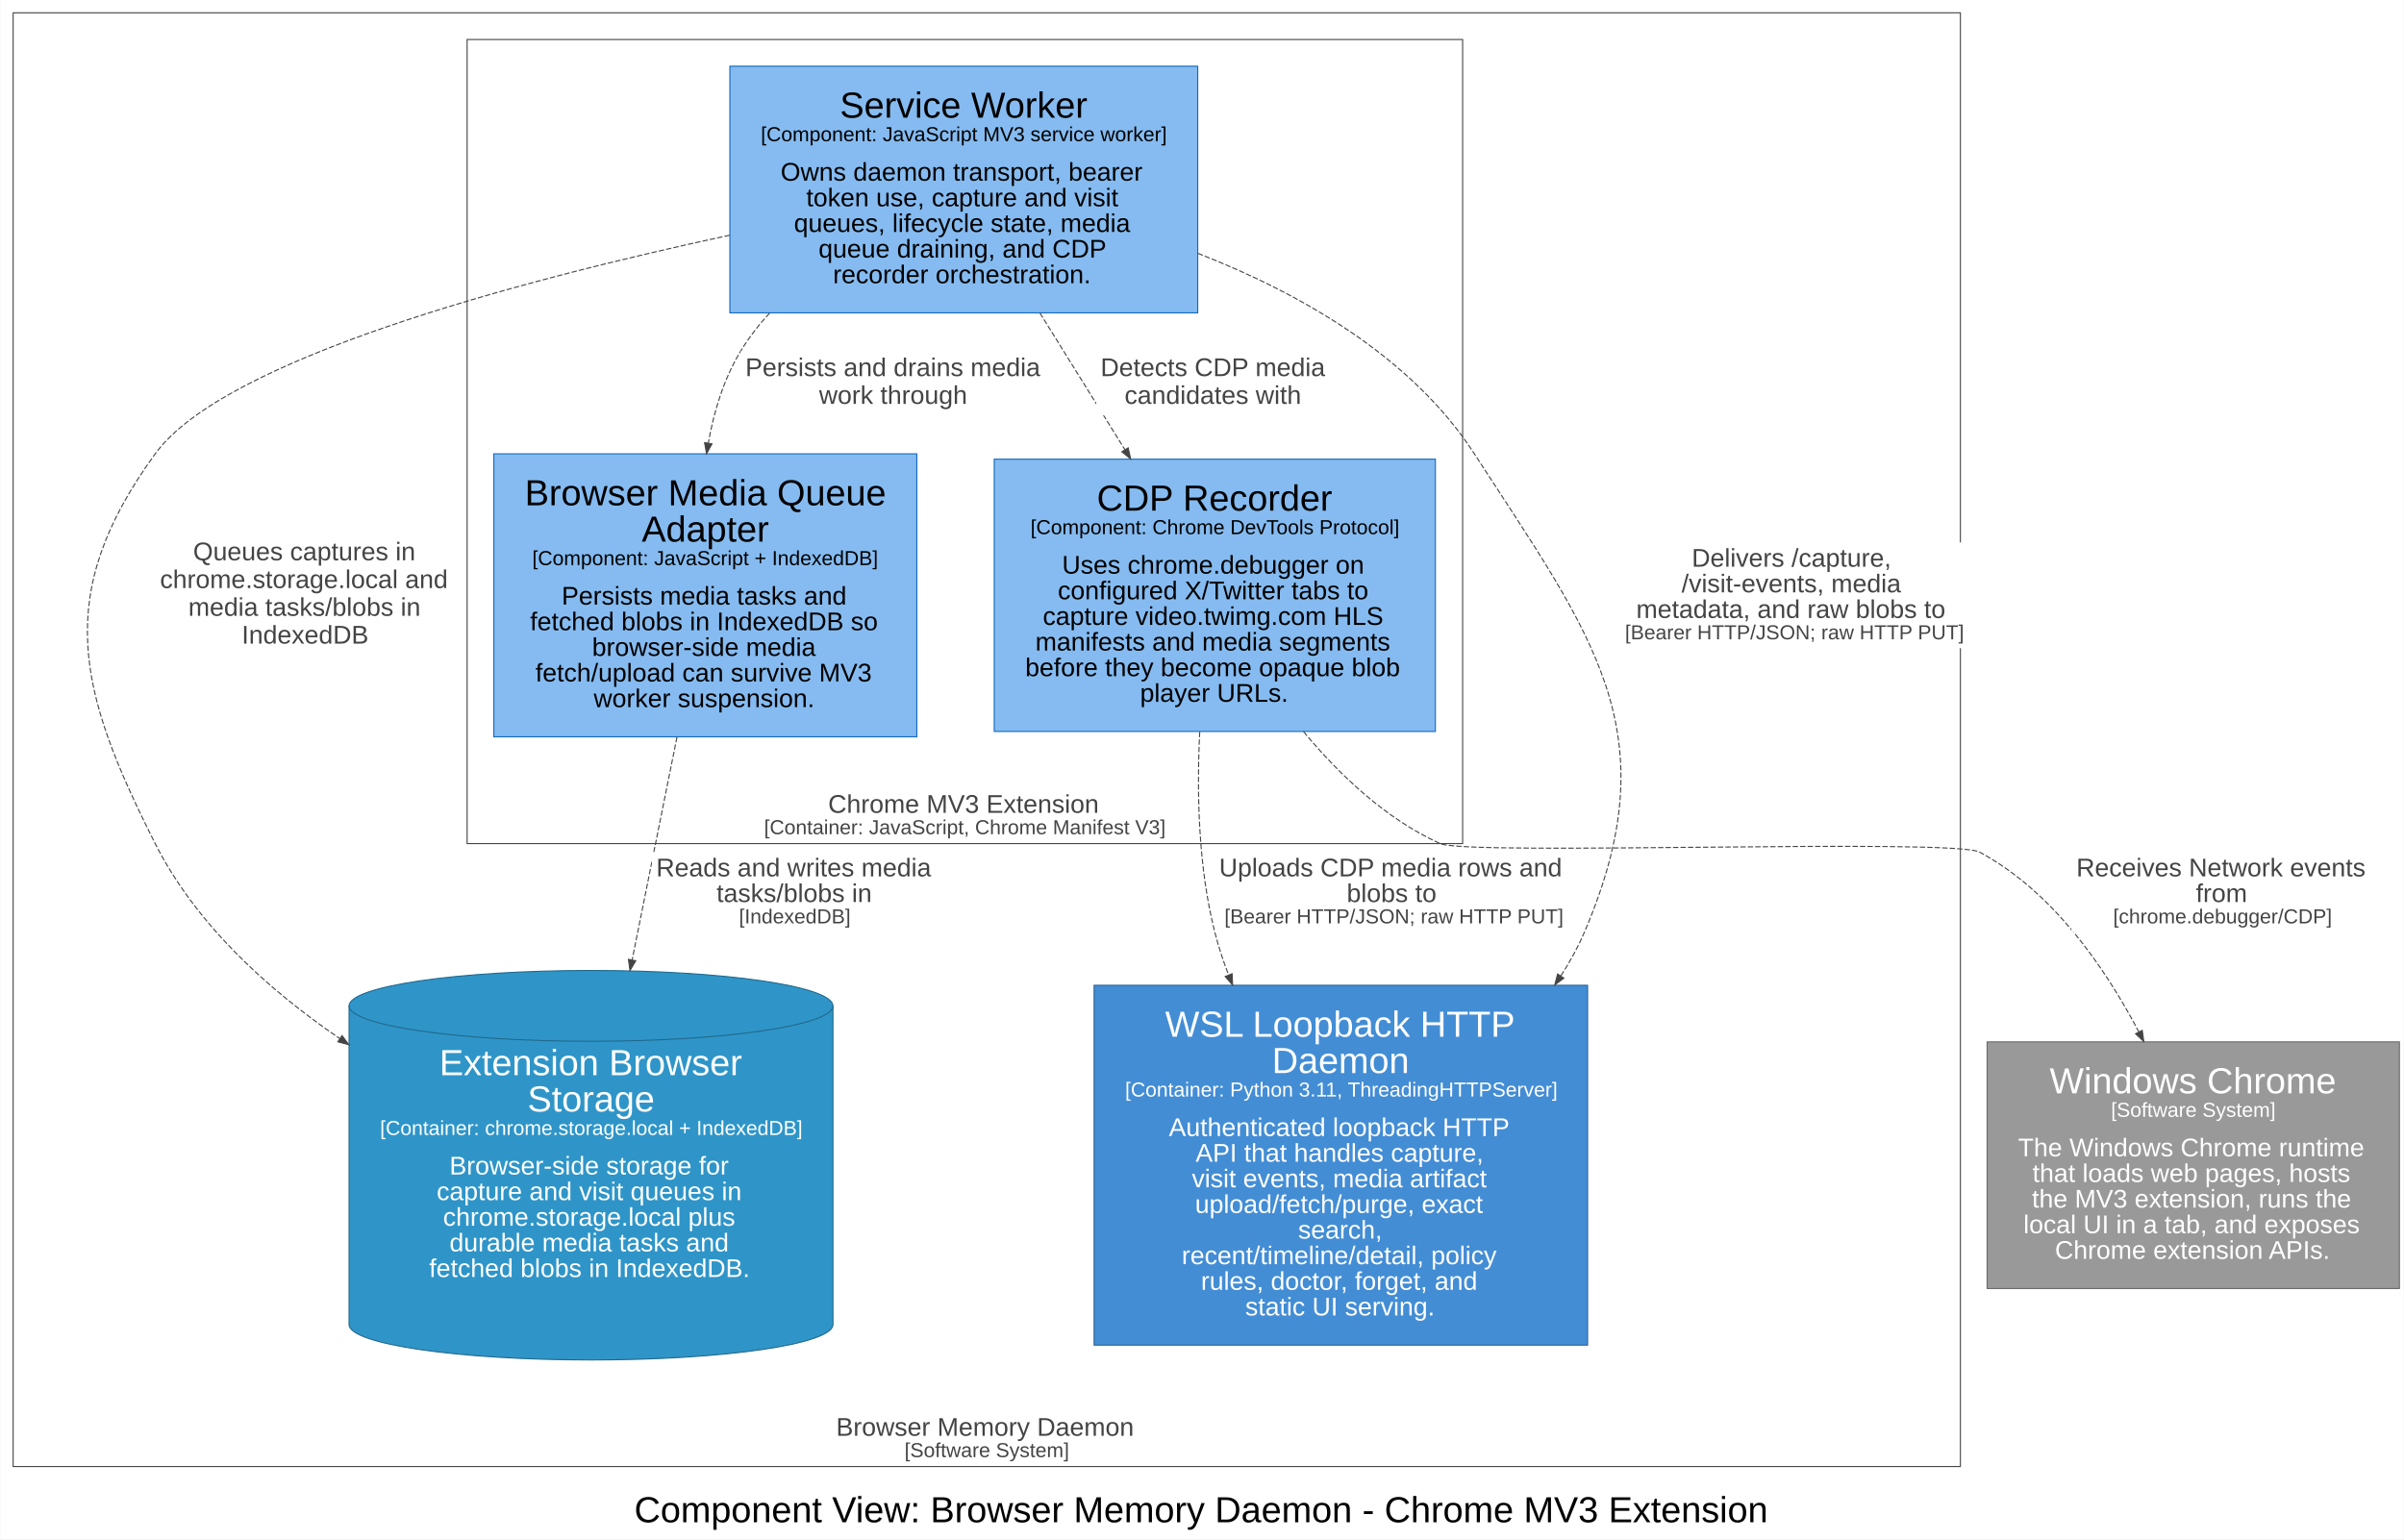
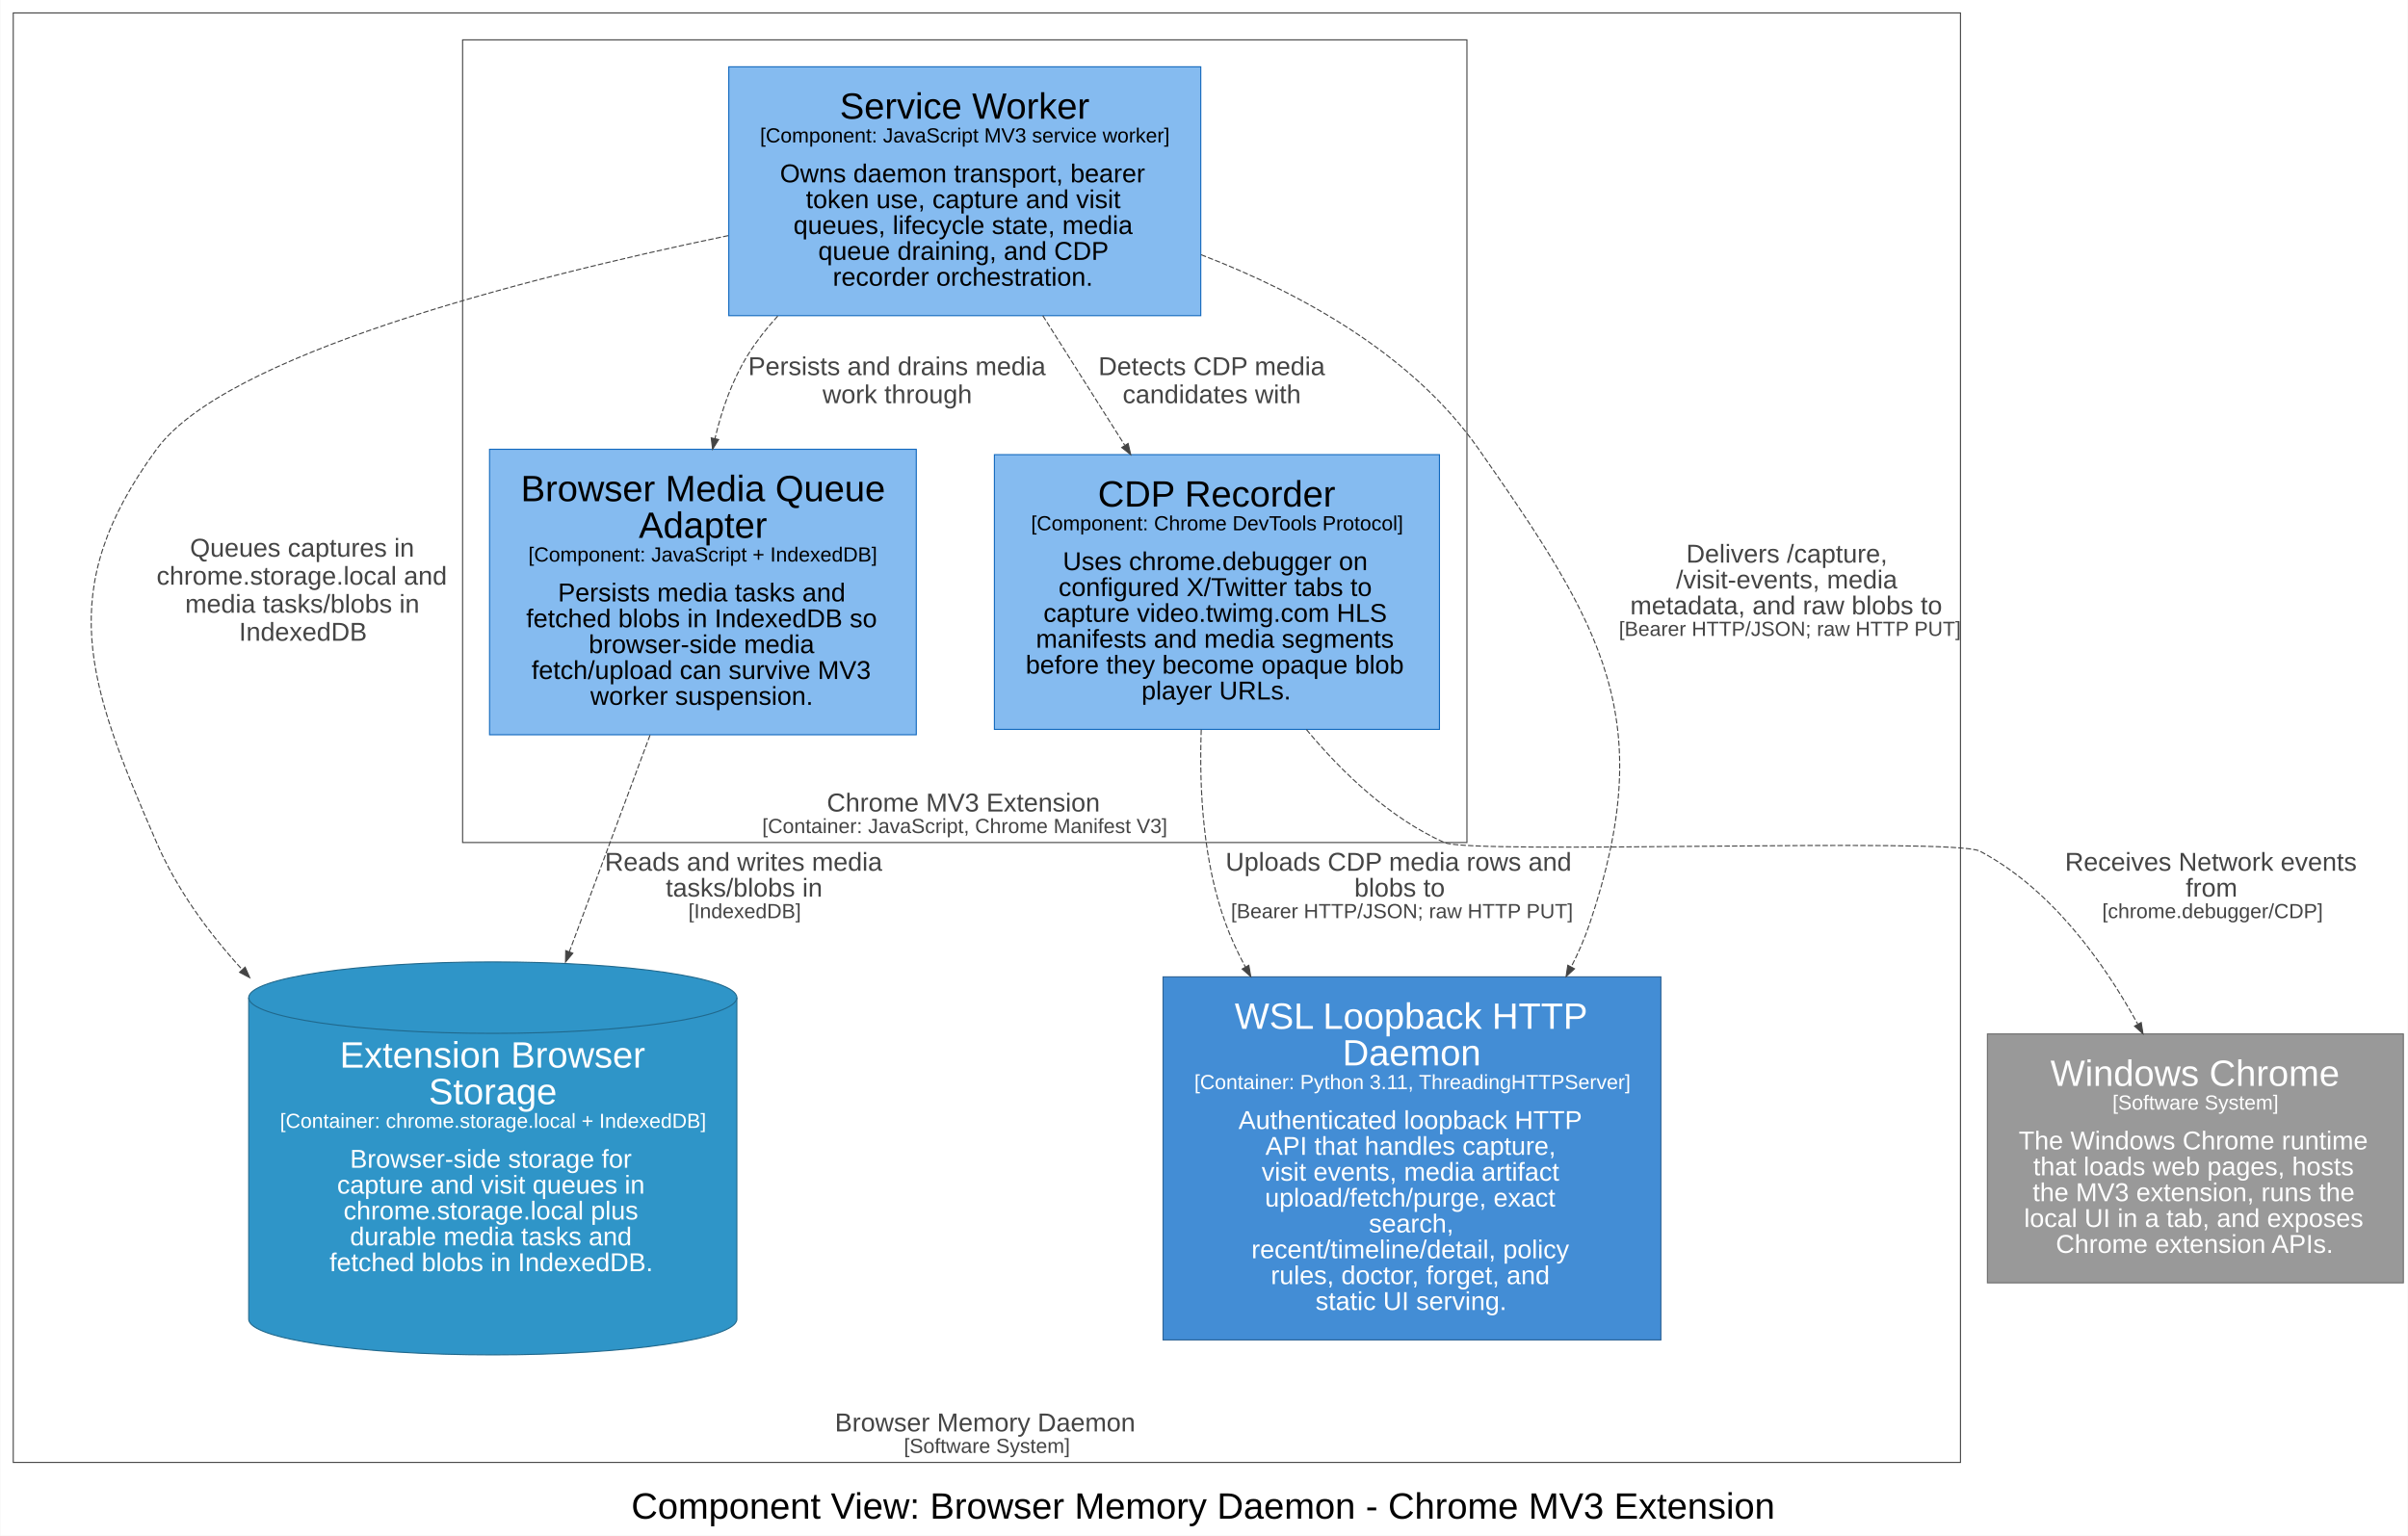
- <svg xmlns="http://www.w3.org/2000/svg" width="2250pt" height="1441pt" viewBox="0.00 0.00 2250.00 1441.38">
-   <g id="graph0" class="graph" transform="scale(1 1) rotate(0) translate(4 1437.38)">
-     <polygon fill="white" stroke="transparent" points="-4,4 -4,-1437.38 2246,-1437.38 2246,4 -4,4" />
-     <text text-anchor="start" x="589.5" y="-11.8" font-family="Arial" font-size="34.00">Component View: Browser Memory Daemon - Chrome MV3 Extension</text>
+ <svg xmlns="http://www.w3.org/2000/svg" width="2234pt" height="1425pt" viewBox="0.00 0.00 2234.00 1425.38">
+   <g id="graph0" class="graph" transform="scale(1 1) rotate(0) translate(4 1421.38)">
+     <polygon fill="white" stroke="transparent" points="-4,4 -4,-1421.38 2230,-1421.38 2230,4 -4,4" />
+     <text text-anchor="start" x="581.5" y="-11.8" font-family="Arial" font-size="34.00">Component View: Browser Memory Daemon - Chrome MV3 Extension</text>
    <g id="clust1" class="cluster">
-       <polygon fill="none" stroke="#444444" points="8,-64 8,-1425.38 1831,-1425.38 1831,-64 8,-64" />
-       <text text-anchor="start" x="778.5" y="-92.8" font-family="Arial" font-size="24.00" fill="#444444">Browser Memory Daemon</text>
-       <text text-anchor="start" x="842.5" y="-72.8" font-family="Arial" font-size="19.00" fill="#444444">[Software System]</text>
+       <polygon fill="none" stroke="#444444" points="8,-64 8,-1409.38 1815,-1409.38 1815,-64 8,-64" />
+       <text text-anchor="start" x="770.5" y="-92.8" font-family="Arial" font-size="24.00" fill="#444444">Browser Memory Daemon</text>
+       <text text-anchor="start" x="834.5" y="-72.8" font-family="Arial" font-size="19.00" fill="#444444">[Software System]</text>
    </g>
    <g id="clust2" class="cluster">
-       <polygon fill="none" stroke="#444444" points="433,-647.38 433,-1400.38 1365,-1400.38 1365,-647.38 433,-647.38" />
-       <text text-anchor="start" x="771" y="-676.17" font-family="Arial" font-size="24.00" fill="#444444">Chrome MV3 Extension</text>
-       <text text-anchor="start" x="711" y="-656.17" font-family="Arial" font-size="19.00" fill="#444444">[Container: JavaScript, Chrome Manifest V3]</text>
+       <polygon fill="none" stroke="#444444" points="425,-639.38 425,-1384.38 1357,-1384.38 1357,-639.38 425,-639.38" />
+       <text text-anchor="start" x="763" y="-668.17" font-family="Arial" font-size="24.00" fill="#444444">Chrome MV3 Extension</text>
+       <text text-anchor="start" x="703" y="-648.17" font-family="Arial" font-size="19.00" fill="#444444">[Container: JavaScript, Chrome Manifest V3]</text>
    </g>
    <g id="2" class="node">
-       <polygon fill="#999999" stroke="#6b6b6b" points="2242,-461.69 1856,-461.69 1856,-230.69 2242,-230.69 2242,-461.69" />
-       <text text-anchor="start" x="1914.5" y="-413.49" font-family="Arial" font-size="34.00" fill="#ffffff">Windows Chrome</text>
-       <text text-anchor="start" x="1972" y="-391.49" font-family="Arial" font-size="19.00" fill="#ffffff">[Software System]</text>
-       <text text-anchor="start" x="1885" y="-354.49" font-family="Arial" font-size="24.00" fill="#ffffff">The Windows Chrome runtime</text>
-       <text text-anchor="start" x="1898.5" y="-330.49" font-family="Arial" font-size="24.00" fill="#ffffff">that loads web pages, hosts</text>
-       <text text-anchor="start" x="1898" y="-306.49" font-family="Arial" font-size="24.00" fill="#ffffff">the MV3 extension, runs the</text>
-       <text text-anchor="start" x="1890" y="-282.49" font-family="Arial" font-size="24.00" fill="#ffffff">local UI in a tab, and exposes</text>
-       <text text-anchor="start" x="1919.5" y="-258.49" font-family="Arial" font-size="24.00" fill="#ffffff">Chrome extension APIs.</text>
+       <polygon fill="#999999" stroke="#6b6b6b" points="2226,-461.69 1840,-461.69 1840,-230.69 2226,-230.69 2226,-461.69" />
+       <text text-anchor="start" x="1898.5" y="-413.49" font-family="Arial" font-size="34.00" fill="#ffffff">Windows Chrome</text>
+       <text text-anchor="start" x="1956" y="-391.49" font-family="Arial" font-size="19.00" fill="#ffffff">[Software System]</text>
+       <text text-anchor="start" x="1869" y="-354.49" font-family="Arial" font-size="24.00" fill="#ffffff">The Windows Chrome runtime</text>
+       <text text-anchor="start" x="1882.5" y="-330.49" font-family="Arial" font-size="24.00" fill="#ffffff">that loads web pages, hosts</text>
+       <text text-anchor="start" x="1882" y="-306.49" font-family="Arial" font-size="24.00" fill="#ffffff">the MV3 extension, runs the</text>
+       <text text-anchor="start" x="1874" y="-282.49" font-family="Arial" font-size="24.00" fill="#ffffff">local UI in a tab, and exposes</text>
+       <text text-anchor="start" x="1903.5" y="-258.49" font-family="Arial" font-size="24.00" fill="#ffffff">Chrome extension APIs.</text>
    </g>
    <g id="10" class="node">
-       <polygon fill="#85bbf0" stroke="#1168bd" points="854,-1012.38 458,-1012.38 458,-747.38 854,-747.38 854,-1012.38" />
-       <text text-anchor="start" x="487" y="-964.17" font-family="Arial" font-size="34.00" fill="#000000">Browser Media Queue</text>
-       <text text-anchor="start" x="596.5" y="-930.17" font-family="Arial" font-size="34.00" fill="#000000">Adapter</text>
-       <text text-anchor="start" x="494" y="-908.17" font-family="Arial" font-size="19.00" fill="#000000">[Component: JavaScript + IndexedDB]</text>
-       <text text-anchor="start" x="521.5" y="-871.17" font-family="Arial" font-size="24.00" fill="#000000">Persists media tasks and</text>
-       <text text-anchor="start" x="492" y="-847.17" font-family="Arial" font-size="24.00" fill="#000000">fetched blobs in IndexedDB so</text>
-       <text text-anchor="start" x="550" y="-823.17" font-family="Arial" font-size="24.00" fill="#000000">browser-side media</text>
-       <text text-anchor="start" x="497" y="-799.17" font-family="Arial" font-size="24.00" fill="#000000">fetch/upload can survive MV3</text>
-       <text text-anchor="start" x="551.5" y="-775.17" font-family="Arial" font-size="24.00" fill="#000000">worker suspension.</text>
+       <polygon fill="#85bbf0" stroke="#1168bd" points="846,-1004.38 450,-1004.38 450,-739.38 846,-739.38 846,-1004.38" />
+       <text text-anchor="start" x="479" y="-956.17" font-family="Arial" font-size="34.00" fill="#000000">Browser Media Queue</text>
+       <text text-anchor="start" x="588.5" y="-922.17" font-family="Arial" font-size="34.00" fill="#000000">Adapter</text>
+       <text text-anchor="start" x="486" y="-900.17" font-family="Arial" font-size="19.00" fill="#000000">[Component: JavaScript + IndexedDB]</text>
+       <text text-anchor="start" x="513.5" y="-863.17" font-family="Arial" font-size="24.00" fill="#000000">Persists media tasks and</text>
+       <text text-anchor="start" x="484" y="-839.17" font-family="Arial" font-size="24.00" fill="#000000">fetched blobs in IndexedDB so</text>
+       <text text-anchor="start" x="542" y="-815.17" font-family="Arial" font-size="24.00" fill="#000000">browser-side media</text>
+       <text text-anchor="start" x="489" y="-791.17" font-family="Arial" font-size="24.00" fill="#000000">fetch/upload can survive MV3</text>
+       <text text-anchor="start" x="543.5" y="-767.17" font-family="Arial" font-size="24.00" fill="#000000">worker suspension.</text>
    </g>
    <g id="13" class="node">
-       <path fill="#2f95c8" stroke="#20688c" d="M775.5,-495.4C775.5,-513.7 673.98,-528.56 549,-528.56 424.02,-528.56 322.5,-513.7 322.5,-495.4 322.5,-495.4 322.5,-196.97 322.5,-196.97 322.5,-178.67 424.02,-163.81 549,-163.81 673.98,-163.81 775.5,-178.67 775.5,-196.97 775.5,-196.97 775.5,-495.4 775.5,-495.4" />
-       <path fill="none" stroke="#20688c" d="M775.5,-495.4C775.5,-477.11 673.98,-462.24 549,-462.24 424.02,-462.24 322.5,-477.11 322.5,-495.4" />
-       <text text-anchor="start" x="407" y="-430.49" font-family="Arial" font-size="34.00" fill="#ffffff">Extension Browser</text>
-       <text text-anchor="start" x="489.5" y="-396.49" font-family="Arial" font-size="34.00" fill="#ffffff">Storage</text>
-       <text text-anchor="start" x="351.5" y="-374.49" font-family="Arial" font-size="19.00" fill="#ffffff">[Container: chrome.storage.local + IndexedDB]</text>
-       <text text-anchor="start" x="416.5" y="-337.49" font-family="Arial" font-size="24.00" fill="#ffffff">Browser-side storage for</text>
-       <text text-anchor="start" x="404.5" y="-313.49" font-family="Arial" font-size="24.00" fill="#ffffff">capture and visit queues in</text>
-       <text text-anchor="start" x="410.5" y="-289.49" font-family="Arial" font-size="24.00" fill="#ffffff">chrome.storage.local plus</text>
-       <text text-anchor="start" x="416.5" y="-265.49" font-family="Arial" font-size="24.00" fill="#ffffff">durable media tasks and</text>
-       <text text-anchor="start" x="397.5" y="-241.49" font-family="Arial" font-size="24.00" fill="#ffffff">fetched blobs in IndexedDB.</text>
+       <path fill="#2f95c8" stroke="#20688c" d="M679.5,-495.4C679.5,-513.7 577.98,-528.56 453,-528.56 328.02,-528.56 226.5,-513.7 226.5,-495.4 226.5,-495.4 226.5,-196.97 226.5,-196.97 226.5,-178.67 328.02,-163.81 453,-163.81 577.98,-163.81 679.5,-178.67 679.5,-196.97 679.5,-196.97 679.5,-495.4 679.5,-495.4" />
+       <path fill="none" stroke="#20688c" d="M679.5,-495.4C679.5,-477.11 577.98,-462.24 453,-462.24 328.02,-462.24 226.5,-477.11 226.5,-495.4" />
+       <text text-anchor="start" x="311" y="-430.49" font-family="Arial" font-size="34.00" fill="#ffffff">Extension Browser</text>
+       <text text-anchor="start" x="393.5" y="-396.49" font-family="Arial" font-size="34.00" fill="#ffffff">Storage</text>
+       <text text-anchor="start" x="255.5" y="-374.49" font-family="Arial" font-size="19.00" fill="#ffffff">[Container: chrome.storage.local + IndexedDB]</text>
+       <text text-anchor="start" x="320.5" y="-337.49" font-family="Arial" font-size="24.00" fill="#ffffff">Browser-side storage for</text>
+       <text text-anchor="start" x="308.5" y="-313.49" font-family="Arial" font-size="24.00" fill="#ffffff">capture and visit queues in</text>
+       <text text-anchor="start" x="314.5" y="-289.49" font-family="Arial" font-size="24.00" fill="#ffffff">chrome.storage.local plus</text>
+       <text text-anchor="start" x="320.5" y="-265.49" font-family="Arial" font-size="24.00" fill="#ffffff">durable media tasks and</text>
+       <text text-anchor="start" x="301.5" y="-241.49" font-family="Arial" font-size="24.00" fill="#ffffff">fetched blobs in IndexedDB.</text>
    </g>
    <g id="55" class="edge">
-       <path fill="none" stroke="#444444" stroke-dasharray="5,2" d="M629.48,-747.11C616.83,-684.23 601.45,-607.8 587.54,-538.67" />
-       <polygon fill="#444444" stroke="#444444" points="590.9,-537.64 585.49,-528.53 584.04,-539.02 590.9,-537.64" />
-       <polygon fill="white" stroke="transparent" points="606,-564.38 606,-639.38 874,-639.38 874,-564.38 606,-564.38" />
-       <text text-anchor="start" x="610" y="-616.67" font-family="Arial" font-size="24.00" fill="#444444">Reads and writes media</text>
-       <text text-anchor="start" x="666.5" y="-592.67" font-family="Arial" font-size="24.00" fill="#444444">tasks/blobs in</text>
-       <text text-anchor="start" x="687.5" y="-572.67" font-family="Arial" font-size="19.00" fill="#444444">[IndexedDB]</text>
+       <path fill="none" stroke="#444444" stroke-dasharray="5,2" d="M598.92,-739.06C576.24,-678.15 548.87,-604.65 523.99,-537.84" />
+       <polygon fill="#444444" stroke="#444444" points="527.27,-536.61 520.5,-528.46 520.71,-539.06 527.27,-536.61" />
+       <text text-anchor="start" x="557" y="-613.17" font-family="Arial" font-size="24.00" fill="#444444">Reads and writes media</text>
+       <text text-anchor="start" x="613.5" y="-589.17" font-family="Arial" font-size="24.00" fill="#444444">tasks/blobs in</text>
+       <text text-anchor="start" x="634.5" y="-569.17" font-family="Arial" font-size="19.00" fill="#444444">[IndexedDB]</text>
    </g>
    <g id="11" class="node">
-       <polygon fill="#85bbf0" stroke="#1168bd" points="1339.5,-1007.38 926.5,-1007.38 926.5,-752.38 1339.5,-752.38 1339.5,-1007.38" />
-       <text text-anchor="start" x="1022.5" y="-959.17" font-family="Arial" font-size="34.00" fill="#000000">CDP Recorder</text>
-       <text text-anchor="start" x="960.5" y="-937.17" font-family="Arial" font-size="19.00" fill="#000000">[Component: Chrome DevTools Protocol]</text>
-       <text text-anchor="start" x="990" y="-900.17" font-family="Arial" font-size="24.00" fill="#000000">Uses chrome.debugger on</text>
-       <text text-anchor="start" x="986" y="-876.17" font-family="Arial" font-size="24.00" fill="#000000">configured X/Twitter tabs to</text>
-       <text text-anchor="start" x="972" y="-852.17" font-family="Arial" font-size="24.00" fill="#000000">capture video.twimg.com HLS</text>
-       <text text-anchor="start" x="965" y="-828.17" font-family="Arial" font-size="24.00" fill="#000000">manifests and media segments</text>
-       <text text-anchor="start" x="955.5" y="-804.17" font-family="Arial" font-size="24.00" fill="#000000">before they become opaque blob</text>
-       <text text-anchor="start" x="1063" y="-780.17" font-family="Arial" font-size="24.00" fill="#000000">player URLs.</text>
+       <polygon fill="#85bbf0" stroke="#1168bd" points="1331.5,-999.38 918.5,-999.38 918.5,-744.38 1331.5,-744.38 1331.5,-999.38" />
+       <text text-anchor="start" x="1014.5" y="-951.17" font-family="Arial" font-size="34.00" fill="#000000">CDP Recorder</text>
+       <text text-anchor="start" x="952.5" y="-929.17" font-family="Arial" font-size="19.00" fill="#000000">[Component: Chrome DevTools Protocol]</text>
+       <text text-anchor="start" x="982" y="-892.17" font-family="Arial" font-size="24.00" fill="#000000">Uses chrome.debugger on</text>
+       <text text-anchor="start" x="978" y="-868.17" font-family="Arial" font-size="24.00" fill="#000000">configured X/Twitter tabs to</text>
+       <text text-anchor="start" x="964" y="-844.17" font-family="Arial" font-size="24.00" fill="#000000">capture video.twimg.com HLS</text>
+       <text text-anchor="start" x="957" y="-820.17" font-family="Arial" font-size="24.00" fill="#000000">manifests and media segments</text>
+       <text text-anchor="start" x="947.5" y="-796.17" font-family="Arial" font-size="24.00" fill="#000000">before they become opaque blob</text>
+       <text text-anchor="start" x="1055" y="-772.17" font-family="Arial" font-size="24.00" fill="#000000">player URLs.</text>
    </g>
    <g id="58" class="edge">
-       <path fill="none" stroke="#444444" stroke-dasharray="5,2" d="M1216.07,-752.19C1250.32,-710.96 1293.81,-670.02 1344,-647.38 1369.58,-635.84 1824.28,-652.66 1849,-639.38 1916.22,-603.24 1965.28,-533.44 1997.98,-471.12" />
-       <polygon fill="#444444" stroke="#444444" points="2001.22,-472.48 2002.69,-461.99 1995,-469.28 2001.22,-472.48" />
-       <polygon fill="white" stroke="transparent" points="1935,-564.38 1935,-639.38 2216,-639.38 2216,-564.38 1935,-564.38" />
-       <text text-anchor="start" x="1939.5" y="-616.67" font-family="Arial" font-size="24.00" fill="#444444">Receives Network events</text>
-       <text text-anchor="start" x="2051.5" y="-592.67" font-family="Arial" font-size="24.00" fill="#444444">from</text>
-       <text text-anchor="start" x="1974" y="-572.67" font-family="Arial" font-size="19.00" fill="#444444">[chrome.debugger/CDP]</text>
+       <path fill="none" stroke="#444444" stroke-dasharray="5,2" d="M1208.07,-744.19C1242.32,-702.97 1285.81,-662.02 1336,-639.38 1361.17,-628.02 1808.59,-644.29 1833,-631.38 1898.05,-596.94 1946.52,-530.8 1979.44,-470.98" />
+       <polygon fill="#444444" stroke="#444444" points="1982.71,-472.28 1984.38,-461.82 1976.55,-468.96 1982.71,-472.28" />
+       <text text-anchor="start" x="1912" y="-613.17" font-family="Arial" font-size="24.00" fill="#444444">Receives Network events</text>
+       <text text-anchor="start" x="2024" y="-589.17" font-family="Arial" font-size="24.00" fill="#444444">from</text>
+       <text text-anchor="start" x="1946.5" y="-569.17" font-family="Arial" font-size="19.00" fill="#444444">[chrome.debugger/CDP]</text>
    </g>
    <g id="14" class="node">
-       <polygon fill="#438dd5" stroke="#2e6295" points="1482,-514.69 1020,-514.69 1020,-177.69 1482,-177.69 1482,-514.69" />
-       <text text-anchor="start" x="1086.5" y="-466.49" font-family="Arial" font-size="34.00" fill="#ffffff">WSL Loopback HTTP</text>
-       <text text-anchor="start" x="1186.5" y="-432.49" font-family="Arial" font-size="34.00" fill="#ffffff">Daemon</text>
-       <text text-anchor="start" x="1049" y="-410.49" font-family="Arial" font-size="19.00" fill="#ffffff">[Container: Python 3.11, ThreadingHTTPServer]</text>
-       <text text-anchor="start" x="1090" y="-373.49" font-family="Arial" font-size="24.00" fill="#ffffff">Authenticated loopback HTTP</text>
-       <text text-anchor="start" x="1115" y="-349.49" font-family="Arial" font-size="24.00" fill="#ffffff">API that handles capture,</text>
-       <text text-anchor="start" x="1111.5" y="-325.49" font-family="Arial" font-size="24.00" fill="#ffffff">visit events, media artifact</text>
-       <text text-anchor="start" x="1114.5" y="-301.49" font-family="Arial" font-size="24.00" fill="#ffffff">upload/fetch/purge, exact</text>
-       <text text-anchor="start" x="1211" y="-277.49" font-family="Arial" font-size="24.00" fill="#ffffff">search,</text>
-       <text text-anchor="start" x="1102" y="-253.49" font-family="Arial" font-size="24.00" fill="#ffffff">recent/timeline/detail, policy</text>
-       <text text-anchor="start" x="1120" y="-229.49" font-family="Arial" font-size="24.00" fill="#ffffff">rules, doctor, forget, and</text>
-       <text text-anchor="start" x="1161.5" y="-205.49" font-family="Arial" font-size="24.00" fill="#ffffff">static UI serving.</text>
+       <polygon fill="#438dd5" stroke="#2e6295" points="1537,-514.69 1075,-514.69 1075,-177.69 1537,-177.69 1537,-514.69" />
+       <text text-anchor="start" x="1141.5" y="-466.49" font-family="Arial" font-size="34.00" fill="#ffffff">WSL Loopback HTTP</text>
+       <text text-anchor="start" x="1241.5" y="-432.49" font-family="Arial" font-size="34.00" fill="#ffffff">Daemon</text>
+       <text text-anchor="start" x="1104" y="-410.49" font-family="Arial" font-size="19.00" fill="#ffffff">[Container: Python 3.11, ThreadingHTTPServer]</text>
+       <text text-anchor="start" x="1145" y="-373.49" font-family="Arial" font-size="24.00" fill="#ffffff">Authenticated loopback HTTP</text>
+       <text text-anchor="start" x="1170" y="-349.49" font-family="Arial" font-size="24.00" fill="#ffffff">API that handles capture,</text>
+       <text text-anchor="start" x="1166.5" y="-325.49" font-family="Arial" font-size="24.00" fill="#ffffff">visit events, media artifact</text>
+       <text text-anchor="start" x="1169.5" y="-301.49" font-family="Arial" font-size="24.00" fill="#ffffff">upload/fetch/purge, exact</text>
+       <text text-anchor="start" x="1266" y="-277.49" font-family="Arial" font-size="24.00" fill="#ffffff">search,</text>
+       <text text-anchor="start" x="1157" y="-253.49" font-family="Arial" font-size="24.00" fill="#ffffff">recent/timeline/detail, policy</text>
+       <text text-anchor="start" x="1175" y="-229.49" font-family="Arial" font-size="24.00" fill="#ffffff">rules, doctor, forget, and</text>
+       <text text-anchor="start" x="1216.5" y="-205.49" font-family="Arial" font-size="24.00" fill="#ffffff">static UI serving.</text>
    </g>
    <g id="59" class="edge">
-       <path fill="none" stroke="#444444" stroke-dasharray="5,2" d="M1118.87,-751.99C1115.99,-693.97 1117.64,-624.83 1133,-564.38 1136.38,-551.07 1140.76,-537.7 1145.83,-524.49" />
-       <polygon fill="#444444" stroke="#444444" points="1149.2,-525.49 1149.64,-514.9 1142.7,-522.9 1149.2,-525.49" />
-       <polygon fill="white" stroke="transparent" points="1133,-564.38 1133,-639.38 1465,-639.38 1465,-564.38 1133,-564.38" />
-       <text text-anchor="start" x="1137" y="-616.67" font-family="Arial" font-size="24.00" fill="#444444">Uploads CDP media rows and</text>
-       <text text-anchor="start" x="1256.5" y="-592.67" font-family="Arial" font-size="24.00" fill="#444444">blobs to</text>
-       <text text-anchor="start" x="1142" y="-572.67" font-family="Arial" font-size="19.00" fill="#444444">[Bearer HTTP/JSON; raw HTTP PUT]</text>
+       <path fill="none" stroke="#444444" stroke-dasharray="5,2" d="M1110.44,-744.09C1108.42,-687.53 1112.37,-621.02 1133,-564.38 1137.99,-550.67 1144.23,-537.16 1151.33,-524.01" />
+       <polygon fill="#444444" stroke="#444444" points="1154.57,-525.4 1156.39,-514.96 1148.45,-521.98 1154.57,-525.4" />
+       <text text-anchor="start" x="1133" y="-613.17" font-family="Arial" font-size="24.00" fill="#444444">Uploads CDP media rows and</text>
+       <text text-anchor="start" x="1252.5" y="-589.17" font-family="Arial" font-size="24.00" fill="#444444">blobs to</text>
+       <text text-anchor="start" x="1138" y="-569.17" font-family="Arial" font-size="19.00" fill="#444444">[Bearer HTTP/JSON; raw HTTP PUT]</text>
    </g>
    <g id="9" class="node">
-       <polygon fill="#85bbf0" stroke="#1168bd" points="1117,-1375.38 679,-1375.38 679,-1144.38 1117,-1144.38 1117,-1375.38" />
-       <text text-anchor="start" x="782" y="-1327.17" font-family="Arial" font-size="34.00" fill="#000000">Service Worker</text>
-       <text text-anchor="start" x="708" y="-1305.17" font-family="Arial" font-size="19.00" fill="#000000">[Component: JavaScript MV3 service worker]</text>
-       <text text-anchor="start" x="726.5" y="-1268.17" font-family="Arial" font-size="24.00" fill="#000000">Owns daemon transport, bearer</text>
-       <text text-anchor="start" x="750.5" y="-1244.17" font-family="Arial" font-size="24.00" fill="#000000">token use, capture and visit</text>
-       <text text-anchor="start" x="739" y="-1220.17" font-family="Arial" font-size="24.00" fill="#000000">queues, lifecycle state, media</text>
-       <text text-anchor="start" x="762" y="-1196.17" font-family="Arial" font-size="24.00" fill="#000000">queue draining, and CDP</text>
-       <text text-anchor="start" x="775.5" y="-1172.17" font-family="Arial" font-size="24.00" fill="#000000">recorder orchestration.</text>
+       <polygon fill="#85bbf0" stroke="#1168bd" points="1110,-1359.38 672,-1359.38 672,-1128.38 1110,-1128.38 1110,-1359.38" />
+       <text text-anchor="start" x="775" y="-1311.17" font-family="Arial" font-size="34.00" fill="#000000">Service Worker</text>
+       <text text-anchor="start" x="701" y="-1289.17" font-family="Arial" font-size="19.00" fill="#000000">[Component: JavaScript MV3 service worker]</text>
+       <text text-anchor="start" x="719.5" y="-1252.17" font-family="Arial" font-size="24.00" fill="#000000">Owns daemon transport, bearer</text>
+       <text text-anchor="start" x="743.5" y="-1228.17" font-family="Arial" font-size="24.00" fill="#000000">token use, capture and visit</text>
+       <text text-anchor="start" x="732" y="-1204.17" font-family="Arial" font-size="24.00" fill="#000000">queues, lifecycle state, media</text>
+       <text text-anchor="start" x="755" y="-1180.17" font-family="Arial" font-size="24.00" fill="#000000">queue draining, and CDP</text>
+       <text text-anchor="start" x="768.5" y="-1156.17" font-family="Arial" font-size="24.00" fill="#000000">recorder orchestration.</text>
    </g>
    <g id="54" class="edge">
-       <path fill="none" stroke="#444444" stroke-dasharray="5,2" d="M716.18,-1144.2C705.95,-1133.03 696.71,-1121.09 689,-1108.38 673.42,-1082.7 664.15,-1052.47 658.82,-1022.57" />
-       <polygon fill="#444444" stroke="#444444" points="662.24,-1021.75 657.17,-1012.45 655.33,-1022.88 662.24,-1021.75" />
-       <polygon fill="white" stroke="transparent" points="689,-1048.38 689,-1108.38 976,-1108.38 976,-1048.38 689,-1048.38" />
-       <text text-anchor="start" x="693.5" y="-1085.17" font-family="Arial" font-size="24.00" fill="#444444">Persists and drains media</text>
-       <text text-anchor="start" x="762.5" y="-1059.17" font-family="Arial" font-size="24.00" fill="#444444">work through</text>
+       <path fill="none" stroke="#444444" stroke-dasharray="5,2" d="M717.42,-1127.99C707.17,-1116.83 697.86,-1104.94 690,-1092.38 675.39,-1069.01 665.66,-1041.71 659.22,-1014.46" />
+       <polygon fill="#444444" stroke="#444444" points="662.58,-1013.43 656.99,-1004.43 655.74,-1014.95 662.58,-1013.43" />
+       <text text-anchor="start" x="690" y="-1073.17" font-family="Arial" font-size="24.00" fill="#444444">Persists and drains media</text>
+       <text text-anchor="start" x="759" y="-1047.17" font-family="Arial" font-size="24.00" fill="#444444">work through</text>
    </g>
    <g id="56" class="edge">
-       <path fill="none" stroke="#444444" stroke-dasharray="5,2" d="M969.31,-1144.18C994.39,-1103.84 1022.81,-1058.12 1048.85,-1016.23" />
-       <polygon fill="#444444" stroke="#444444" points="1051.89,-1017.97 1054.2,-1007.63 1045.94,-1014.28 1051.89,-1017.97" />
-       <polygon fill="white" stroke="transparent" points="1022,-1048.38 1022,-1108.38 1242,-1108.38 1242,-1048.38 1022,-1048.38" />
-       <text text-anchor="start" x="1026" y="-1085.17" font-family="Arial" font-size="24.00" fill="#444444">Detects CDP media</text>
-       <text text-anchor="start" x="1048.5" y="-1059.17" font-family="Arial" font-size="24.00" fill="#444444">candidates with</text>
+       <path fill="none" stroke="#444444" stroke-dasharray="5,2" d="M963.44,-1128.34C987.46,-1090.36 1014.43,-1047.71 1039.35,-1008.31" />
+       <polygon fill="#444444" stroke="#444444" points="1042.58,-1009.75 1044.96,-999.43 1036.66,-1006.01 1042.58,-1009.75" />
+       <text text-anchor="start" x="1015" y="-1073.17" font-family="Arial" font-size="24.00" fill="#444444">Detects CDP media</text>
+       <text text-anchor="start" x="1037.5" y="-1047.17" font-family="Arial" font-size="24.00" fill="#444444">candidates with</text>
    </g>
    <g id="52" class="edge">
-       <path fill="none" stroke="#444444" stroke-dasharray="5,2" d="M678.81,-1217.11C478.91,-1174.04 205.2,-1100.8 141,-1012.38 45.69,-881.1 67.79,-792.14 141,-647.38 178.95,-572.34 245.46,-511.48 313.91,-464.68" />
-       <polygon fill="#444444" stroke="#444444" points="315.94,-467.53 322.27,-459.04 312.02,-461.73 315.94,-467.53" />
-       <polygon fill="white" stroke="transparent" points="141,-823.88 141,-935.88 422,-935.88 422,-823.88 141,-823.88" />
-       <text text-anchor="start" x="176.5" y="-912.67" font-family="Arial" font-size="24.00" fill="#444444">Queues captures in</text>
-       <text text-anchor="start" x="145.5" y="-886.67" font-family="Arial" font-size="24.00" fill="#444444">chrome.storage.local and</text>
-       <text text-anchor="start" x="172" y="-860.67" font-family="Arial" font-size="24.00" fill="#444444">media tasks/blobs in</text>
-       <text text-anchor="start" x="222" y="-834.67" font-family="Arial" font-size="24.00" fill="#444444">IndexedDB</text>
+       <path fill="none" stroke="#444444" stroke-dasharray="5,2" d="M671.55,-1202.69C473.76,-1161.48 204.52,-1091.23 141,-1004.38 45.24,-873.43 76.47,-788.21 141,-639.38 159.67,-596.31 188.16,-556.69 220.48,-521.44" />
+       <polygon fill="#444444" stroke="#444444" points="223.17,-523.68 227.43,-513.98 218.05,-518.91 223.17,-523.68" />
+       <text text-anchor="start" x="172" y="-904.67" font-family="Arial" font-size="24.00" fill="#444444">Queues captures in</text>
+       <text text-anchor="start" x="141" y="-878.67" font-family="Arial" font-size="24.00" fill="#444444">chrome.storage.local and</text>
+       <text text-anchor="start" x="167.5" y="-852.67" font-family="Arial" font-size="24.00" fill="#444444">media tasks/blobs in</text>
+       <text text-anchor="start" x="217.5" y="-826.67" font-family="Arial" font-size="24.00" fill="#444444">IndexedDB</text>
    </g>
    <g id="53" class="edge">
-       <path fill="none" stroke="#444444" stroke-dasharray="5,2" d="M1117.09,-1200.17C1213.04,-1162.69 1317.02,-1103.5 1376,-1012.38 1487.01,-840.86 1559.47,-752.17 1479,-564.38 1472.95,-550.26 1465.48,-536.62 1456.98,-523.53" />
-       <polygon fill="#444444" stroke="#444444" points="1459.73,-521.36 1451.25,-515.01 1453.93,-525.26 1459.73,-521.36" />
-       <polygon fill="white" stroke="transparent" points="1513,-830.38 1513,-929.38 1835,-929.38 1835,-830.38 1513,-830.38" />
-       <text text-anchor="start" x="1579.5" y="-906.67" font-family="Arial" font-size="24.00" fill="#444444">Delivers /capture,</text>
-       <text text-anchor="start" x="1570" y="-882.67" font-family="Arial" font-size="24.00" fill="#444444">/visit-events, media</text>
-       <text text-anchor="start" x="1527.5" y="-858.67" font-family="Arial" font-size="24.00" fill="#444444">metadata, and raw blobs to</text>
-       <text text-anchor="start" x="1517" y="-838.67" font-family="Arial" font-size="19.00" fill="#444444">[Bearer HTTP/JSON; raw HTTP PUT]</text>
+       <path fill="none" stroke="#444444" stroke-dasharray="5,2" d="M1110.23,-1184.97C1204.59,-1148.67 1307.04,-1091.67 1368,-1004.38 1482.99,-839.71 1535.1,-754.71 1471,-564.38 1466.4,-550.7 1460.55,-537.21 1453.82,-524.04" />
+       <polygon fill="#444444" stroke="#444444" points="1456.8,-522.18 1449.03,-514.98 1450.61,-525.46 1456.8,-522.18" />
+       <text text-anchor="start" x="1560.5" y="-899.17" font-family="Arial" font-size="24.00" fill="#444444">Delivers /capture,</text>
+       <text text-anchor="start" x="1551" y="-875.17" font-family="Arial" font-size="24.00" fill="#444444">/visit-events, media</text>
+       <text text-anchor="start" x="1508.5" y="-851.17" font-family="Arial" font-size="24.00" fill="#444444">metadata, and raw blobs to</text>
+       <text text-anchor="start" x="1498" y="-831.17" font-family="Arial" font-size="19.00" fill="#444444">[Bearer HTTP/JSON; raw HTTP PUT]</text>
    </g>
  </g>
</svg>
